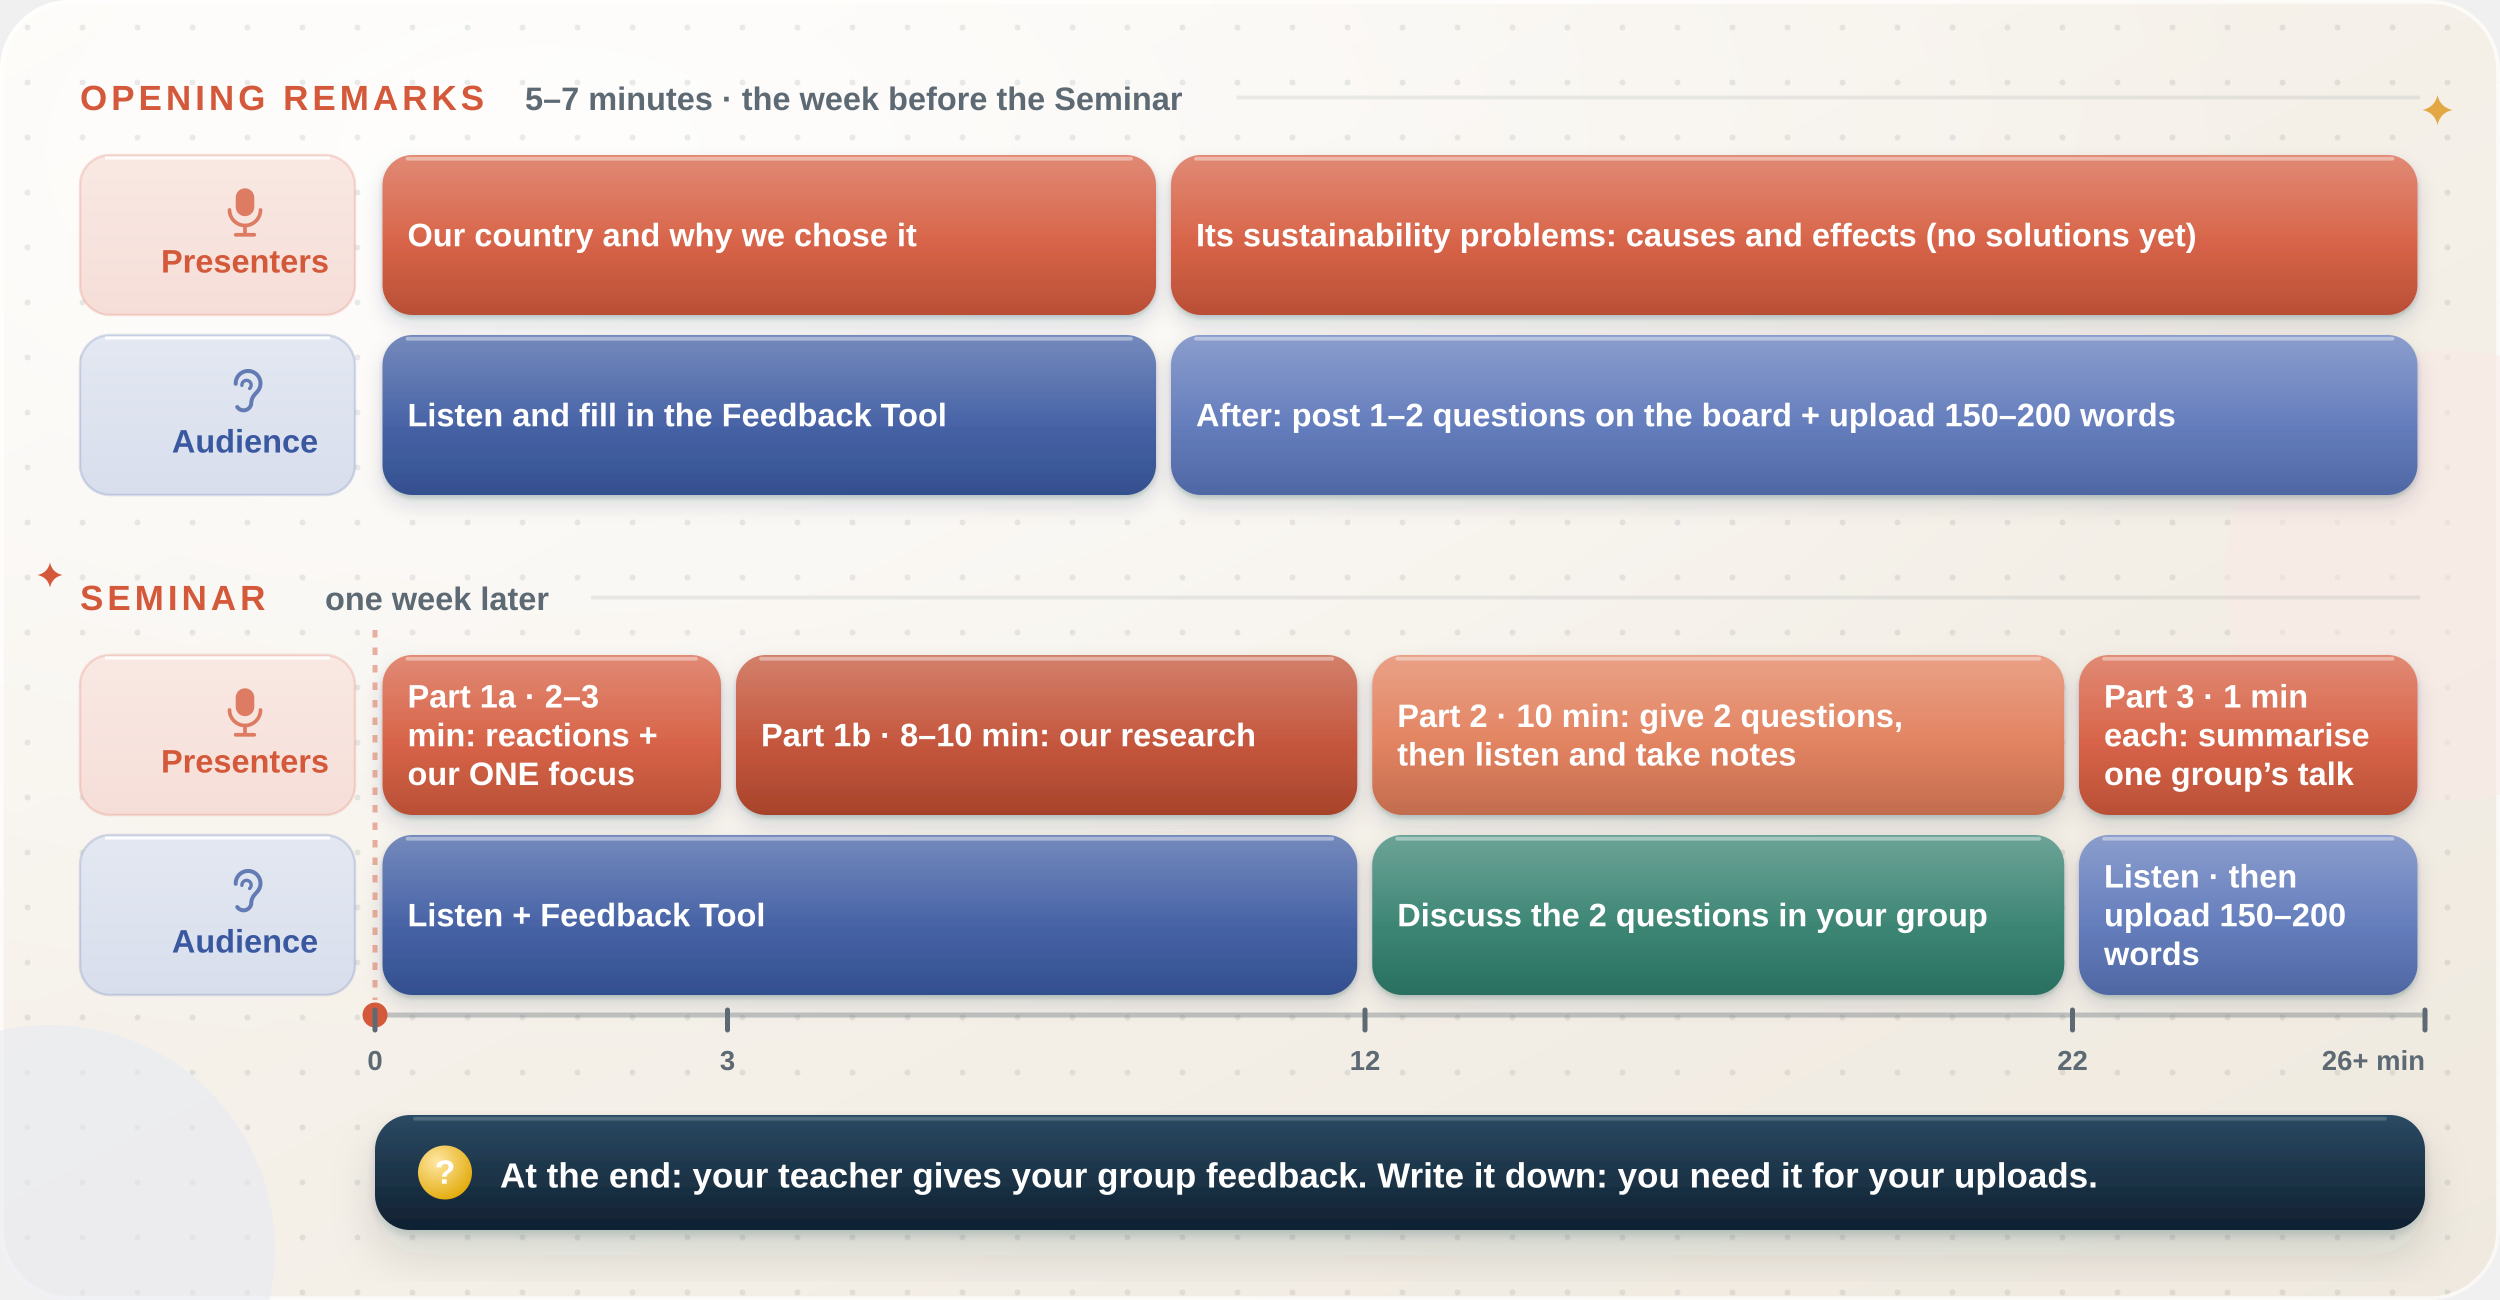
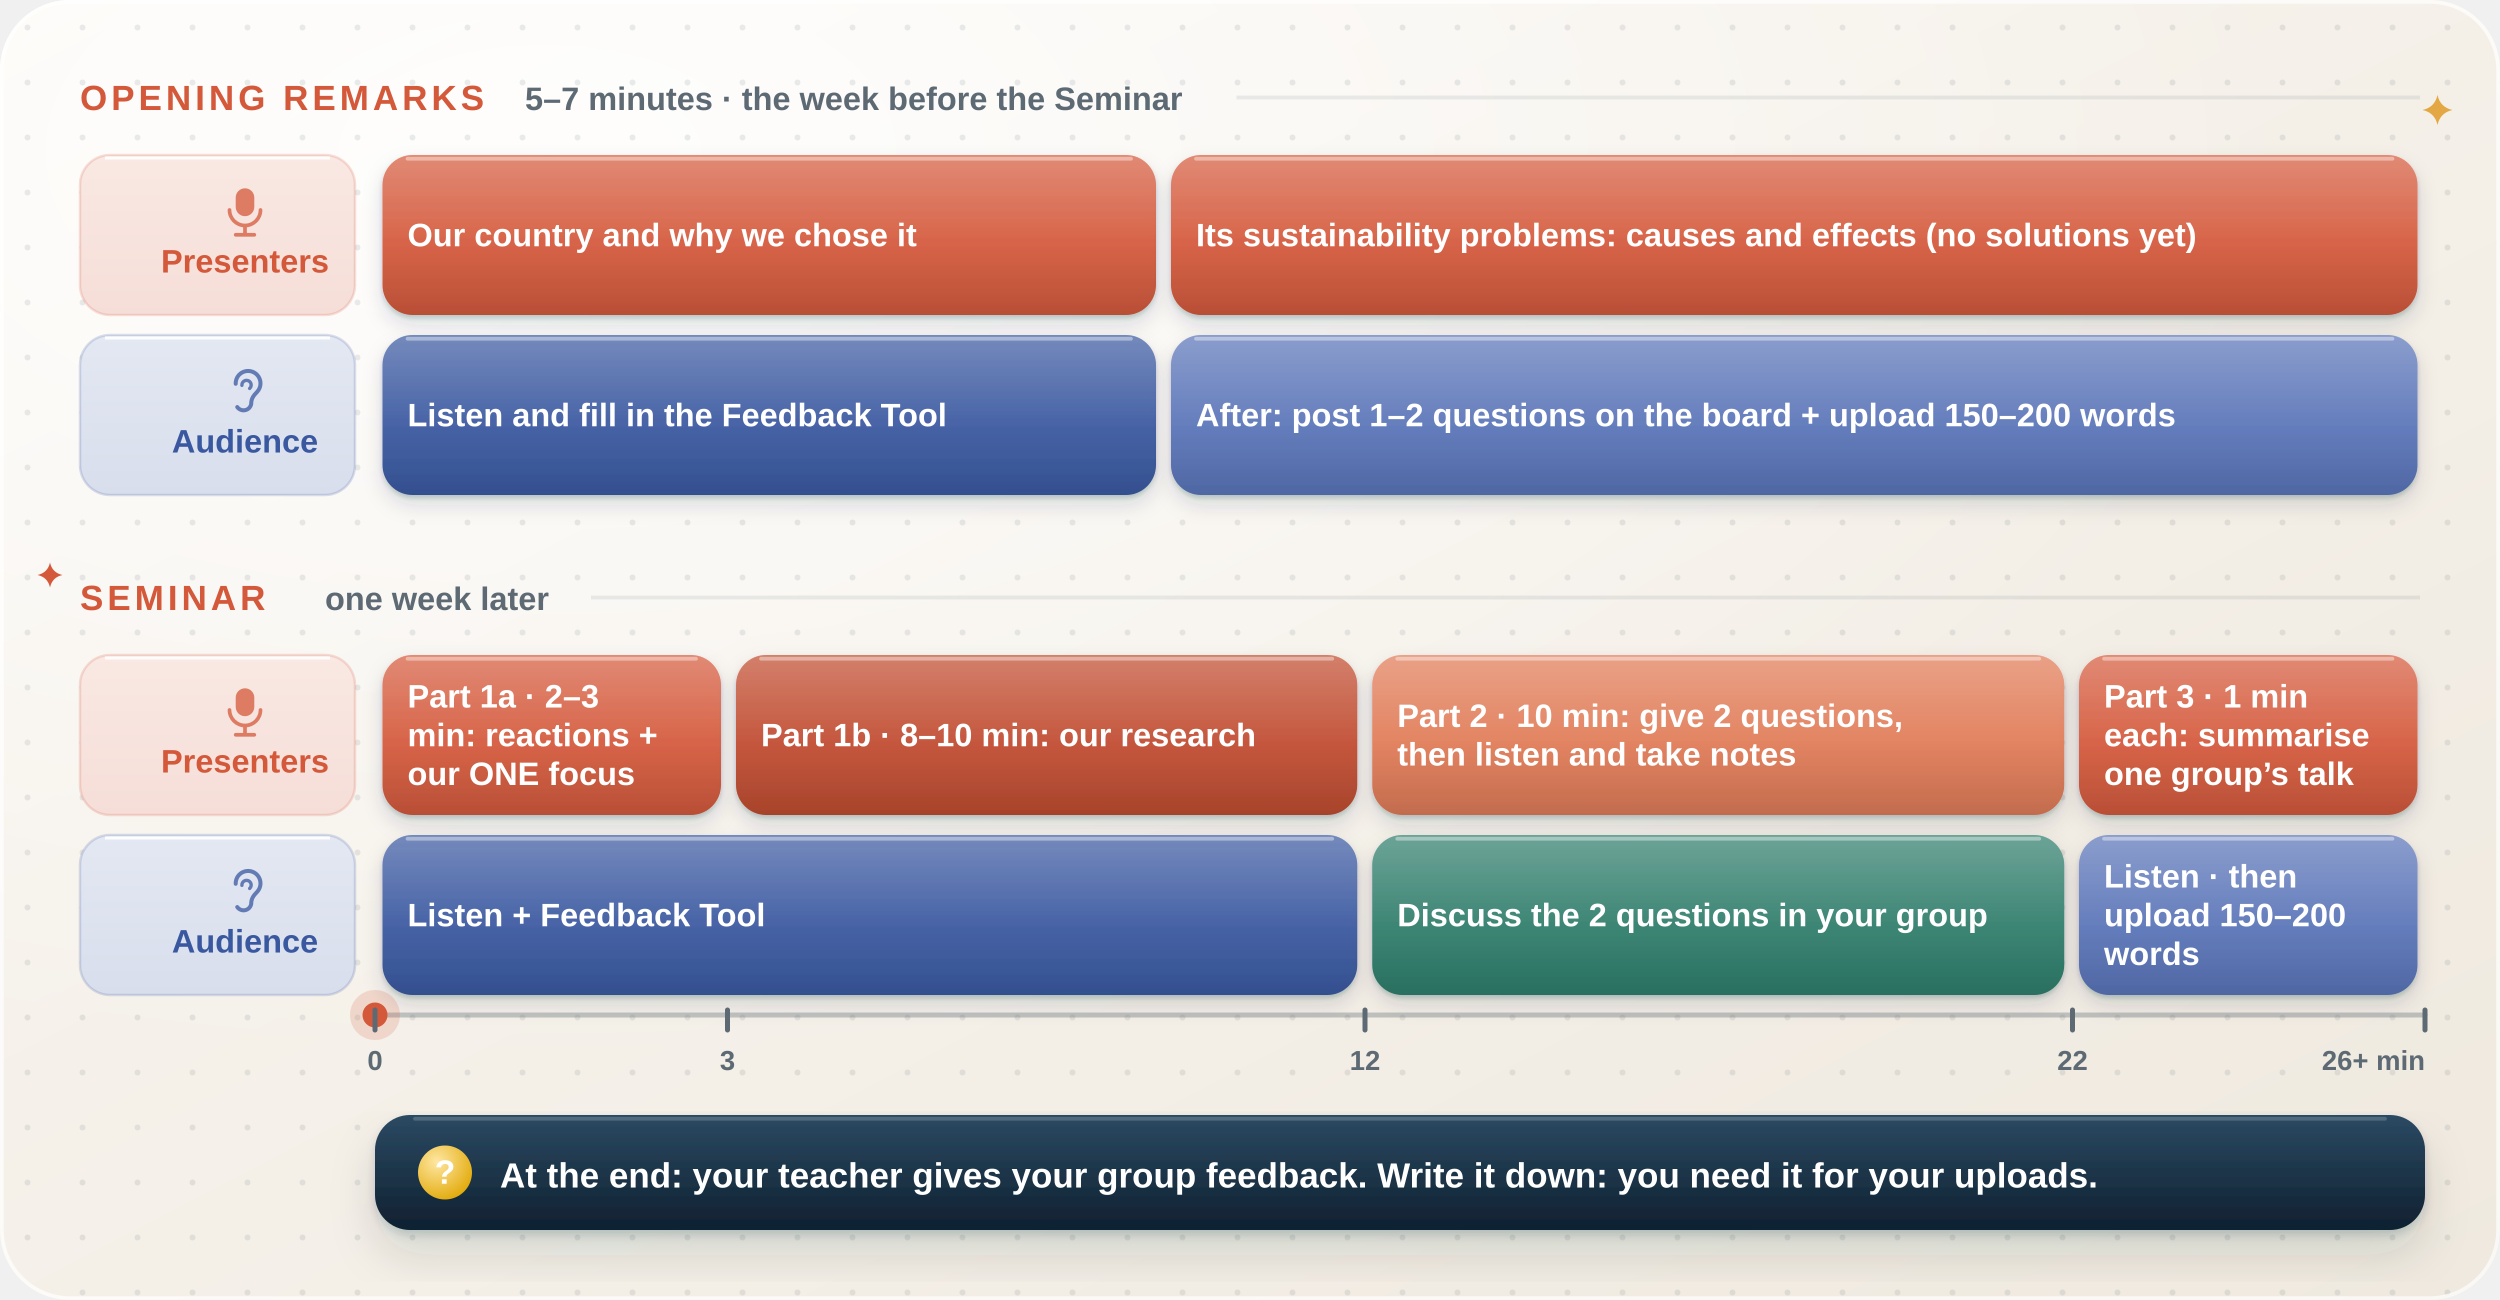
<svg xmlns="http://www.w3.org/2000/svg" preserveAspectRatio="none" width="1000" height="520" viewBox="0 0 1000 520" role="img" aria-label="What happens in the room. Opening Remarks, 5 to 7 minutes: presenters say which country and why, then its sustainability problems, causes and effects, with no solutions yet. The audience listens, fills in the Feedback Tool, then posts 1 to 2 questions on the board and uploads 150 to 200 words. The Seminar, one week later: Part 1a, 2 to 3 minutes, class reactions and the one focus question; Part 1b, 8 to 10 minutes, the research; Part 2, 10 minutes, the presenters give two questions and the audience discusses them in groups while presenters take notes; Part 3, one minute each, presenters summarise one group’s discussion. The audience then uploads 150 to 200 words. At the end the teacher gives feedback.">
  <style>.rv{animation:rv .7s cubic-bezier(.2,.7,.2,1) both}@keyframes rv{from{opacity:0;transform:translateY(14px)}}
.pop{animation:pop .6s cubic-bezier(.2,1.4,.4,1) both;transform-box:fill-box;transform-origin:center}@keyframes pop{from{opacity:0;transform:scale(.6)}}
.fl{animation:fl 5.5s ease-in-out infinite;transform-box:fill-box;transform-origin:center}.fl2{animation-delay:-1.8s}.fl3{animation-delay:-3.4s}.fl4{animation-delay:-2.5s}
@keyframes fl{0%,100%{transform:translateY(0)}50%{transform:translateY(-5px)}}
.tw{animation:tw 3.2s ease-in-out infinite;transform-box:fill-box;transform-origin:center}.tw2{animation-delay:-1.1s}.tw3{animation-delay:-2.2s}
@keyframes tw{0%,100%{opacity:.35;transform:scale(.6)}50%{opacity:1;transform:scale(1.05)}}
.dr{stroke-dasharray:6 8;animation:dr 1.6s linear infinite}@keyframes dr{to{stroke-dashoffset:-28}}
.gl{animation:gl 3s ease-in-out infinite}@keyframes gl{0%,100%{opacity:.4}50%{opacity:1}}
.pu{animation:pu 3s ease-in-out infinite;transform-box:fill-box;transform-origin:center}@keyframes pu{0%,100%{transform:scale(1)}50%{transform:scale(1.05)}}
.sweep{animation:sweep 9s linear infinite}@keyframes sweep{0%{transform:translateX(0);opacity:0}6%{opacity:1}90%{opacity:1}100%{transform:translateX(818px);opacity:0}}@media (prefers-reduced-motion: reduce){.sweep{display:none}}
@media (prefers-reduced-motion: reduce){*{animation:none !important}.rv,.pop{opacity:1 !important}}</style>
  <defs>
    <filter id="sd-sh" x="-25%" y="-25%" width="150%" height="170%">
      <feGaussianBlur in="SourceAlpha" stdDeviation="9" />
      <feOffset dy="10" result="a" />
      <feFlood flood-color="#14293a" flood-opacity=".13" />
      <feComposite in2="a" operator="in" result="A" />
      <feGaussianBlur in="SourceAlpha" stdDeviation="1.6" />
      <feOffset dy="2" result="b" />
      <feFlood flood-color="#14293a" flood-opacity=".16" />
      <feComposite in2="b" operator="in" result="B" />
      <feMerge>
        <feMergeNode in="A" />
        <feMergeNode in="B" />
        <feMergeNode in="SourceGraphic" />
      </feMerge>
    </filter>
    <filter id="sd-ss" x="-25%" y="-25%" width="150%" height="170%">
      <feGaussianBlur in="SourceAlpha" stdDeviation="4" />
      <feOffset dy="4" result="a" />
      <feFlood flood-color="#14293a" flood-opacity=".14" />
      <feComposite in2="a" operator="in" result="A" />
      <feGaussianBlur in="SourceAlpha" stdDeviation=".8" />
      <feOffset dy="1.2" result="b" />
      <feFlood flood-color="#14293a" flood-opacity=".18" />
      <feComposite in2="b" operator="in" result="B" />
      <feMerge>
        <feMergeNode in="A" />
        <feMergeNode in="B" />
        <feMergeNode in="SourceGraphic" />
      </feMerge>
    </filter>
    <filter id="sd-bl" x="-50%" y="-50%" width="200%" height="200%">
      <feGaussianBlur stdDeviation="8" />
    </filter>
    <pattern id="sd-dots" width="22" height="22" patternUnits="userSpaceOnUse">
      <circle cx="11" cy="11" r="1.2" fill="#14293a" opacity=".09" />
    </pattern>
    <linearGradient id="sd-hi" x1="0" y1="0" x2="0" y2="1">
      <stop offset="0" stop-color="#fff" stop-opacity=".55" />
      <stop offset=".45" stop-color="#fff" stop-opacity="0" />
    </linearGradient>
    <linearGradient id="sd-paper" x1="0" y1="0" x2=".4" y2="1">
      <stop offset="0" stop-color="#ffffff" />
      <stop offset="1" stop-color="#f7f3ea" />
    </linearGradient>
    <linearGradient id="sd-g0" x1="0" y1="0" x2="1" y2="1">
      <stop offset="0" stop-color="#faf7f2" />
      <stop offset="1" stop-color="#efe9df" />
    </linearGradient>
    <radialGradient id="sd-g1" cx="0.22" cy="0.12" r="0.7">
      <stop offset="0" stop-color="#ffffff" stop-opacity="0.85" />
      <stop offset="1" stop-color="#ffffff" stop-opacity="0" />
    </radialGradient>
    <clipPath id="sd-clip">
      <rect width="1000" height="520" rx="28" />
    </clipPath>
    <linearGradient id="sd-g2" x1="0" y1="0" x2="0" y2="1">
      <stop offset="0" stop-color="#f9e8e3" />
      <stop offset="1" stop-color="#f6ded8" />
    </linearGradient>
    <linearGradient id="sd-g3" x1="0" y1="0" x2="0" y2="1">
      <stop offset="0" stop-color="#e3e8f2" />
      <stop offset="1" stop-color="#d8deec" />
    </linearGradient>
    <linearGradient id="sd-g4" x1="0" y1="0" x2="0" y2="1">
      <stop offset="0" stop-color="#db735a" />
      <stop offset="0.55" stop-color="#d4583a" />
      <stop offset="1" stop-color="#b84f36" />
    </linearGradient>
    <linearGradient id="sd-g5" x1="0" y1="0" x2="0" y2="1">
      <stop offset="0" stop-color="#ffffff" stop-opacity="0.16" />
      <stop offset="1" stop-color="#ffffff" stop-opacity="0" />
    </linearGradient>
    <linearGradient id="sd-g6" x1="0" y1="0" x2="0" y2="1">
      <stop offset="0" stop-color="#5a73af" />
      <stop offset="0.55" stop-color="#3a58a0" />
      <stop offset="1" stop-color="#334f8e" />
    </linearGradient>
    <linearGradient id="sd-g7" x1="0" y1="0" x2="0" y2="1">
      <stop offset="0" stop-color="#748ac3" />
      <stop offset="0.55" stop-color="#5a74b8" />
      <stop offset="1" stop-color="#4f67a3" />
    </linearGradient>
    <linearGradient id="sd-g8" x1="0" y1="0" x2="0" y2="1">
      <stop offset="0" stop-color="#ca674f" />
      <stop offset="0.55" stop-color="#c04a2e" />
      <stop offset="1" stop-color="#a7432c" />
    </linearGradient>
    <linearGradient id="sd-g9" x1="0" y1="0" x2="0" y2="1">
      <stop offset="0" stop-color="#e58f70" />
      <stop offset="0.55" stop-color="#e07a55" />
      <stop offset="1" stop-color="#c26c4e" />
    </linearGradient>
    <linearGradient id="sd-g10" x1="0" y1="0" x2="0" y2="1">
      <stop offset="0" stop-color="#509283" />
      <stop offset="0.55" stop-color="#2f7d6b" />
      <stop offset="1" stop-color="#2a6f60" />
    </linearGradient>
    <linearGradient id="sd-g11" x1="0" y1="0" x2="0" y2="1">
      <stop offset="0" stop-color="#2b4a63" />
      <stop offset="1" stop-color="#0f2030" />
    </linearGradient>
    <radialGradient id="sd-g12" cx="0.35" cy="0.3" r="0.8">
      <stop offset="0" stop-color="#ffe7a3" />
      <stop offset="1" stop-color="#e0a600" />
    </radialGradient>
  </defs>
  <rect width="1000" height="520" rx="28" fill="url(#sd-g0)" />
  <rect width="1000" height="520" rx="28" fill="url(#sd-g1)" />
  <rect width="1000" height="520" rx="28" fill="url(#sd-dots)" />
  <rect x=".75" y=".75" width="998.5" height="518.5" rx="27.25" fill="none" stroke="#fff" stroke-opacity=".7" stroke-width="1.5" />
-   <g clip-path="url(#sd-clip)">
-     <circle cx="980" cy="230" r="90" fill="#f9e9e5" opacity=".55" />
-     <circle cx="20" cy="500" r="90" fill="#e5e9f3" opacity=".55" />
-   </g>
  <text x="32" y="44" font-family="'Helvetica Neue', Arial, sans-serif" font-weight="800" font-size="14" fill="#d4583a" text-anchor="start" letter-spacing="1.6">OPENING REMARKS</text>
  <text x="210" y="44" font-family="'Helvetica Neue', Arial, sans-serif" font-weight="700" font-size="13" fill="#5d6a74" text-anchor="start">5–7 minutes · the week before the Seminar</text>
  <path d="M494.6 39H968" stroke="#14293a" stroke-opacity=".08" stroke-width="1.5" />
  <rect x="32" y="62" width="110" height="64" rx="12" fill="url(#sd-g2)" stroke="#d4583a" stroke-opacity=".18" />
  <path d="M42 63.2h90" stroke="#fff" stroke-opacity=".9" stroke-width="1.2" />
  <g transform="translate(98 84) scale(.62)" opacity=".75">
    <rect x="-6" y="-14" width="12" height="18" rx="6" fill="#d4583a" />
    <path d="M-10 0a10 10 0 0 0 20 0M0 10v6M-6 16h12" stroke="#d4583a" stroke-width="2.4" fill="none" stroke-linecap="round" />
  </g>
  <text x="98" y="109" font-family="'Helvetica Neue', Arial, sans-serif" font-weight="800" font-size="13" fill="#d4583a" text-anchor="middle">Presenters</text>
  <rect x="32" y="134" width="110" height="64" rx="12" fill="url(#sd-g3)" stroke="#3a58a0" stroke-opacity=".18" />
  <path d="M42 135.2h90" stroke="#fff" stroke-opacity=".9" stroke-width="1.2" />
  <g transform="translate(98 156) scale(.62)" opacity=".75">
    <path d="M-6 -4a8 8 0 1 1 14 5c-3 3-4 5-4 8a5 5 0 0 1-9 2" stroke="#3a58a0" stroke-width="2.6" fill="none" stroke-linecap="round" />
    <path d="M-2 -3a3 3 0 1 1 5 2" stroke="#3a58a0" stroke-width="2.2" fill="none" stroke-linecap="round" />
  </g>
  <text x="98" y="181" font-family="'Helvetica Neue', Arial, sans-serif" font-weight="800" font-size="13" fill="#3a58a0" text-anchor="middle">Audience</text>
  <g class="pop" style="animation-delay:0.00s">
    <rect x="153.0" y="62" width="309.4" height="64" rx="12" fill="url(#sd-g4)" filter="url(#sd-ss)" />
    <rect x="153.0" y="62" width="309.4" height="64" rx="12" fill="url(#sd-g5)" />
    <path d="M163.0 63.5h289.4" stroke="#fff" stroke-opacity=".4" stroke-width="1.5" stroke-linecap="round" />
    <text font-family="'Helvetica Neue', Arial, sans-serif" font-weight="700" font-size="13" fill="#fff">
      <tspan x="163.0" y="98.5">Our country and why we chose it</tspan>
    </text>
  </g>
  <g class="pop" style="animation-delay:0.15s">
    <rect x="468.4" y="62" width="498.6" height="64" rx="12" fill="url(#sd-g4)" filter="url(#sd-ss)" />
    <rect x="468.4" y="62" width="498.6" height="64" rx="12" fill="url(#sd-g5)" />
    <path d="M478.4 63.5h478.6" stroke="#fff" stroke-opacity=".4" stroke-width="1.5" stroke-linecap="round" />
    <text font-family="'Helvetica Neue', Arial, sans-serif" font-weight="700" font-size="13" fill="#fff">
      <tspan x="478.4" y="98.5">Its sustainability problems: causes and effects (no solutions yet)</tspan>
    </text>
  </g>
  <g class="pop" style="animation-delay:0.00s">
    <rect x="153.0" y="134" width="309.4" height="64" rx="12" fill="url(#sd-g6)" filter="url(#sd-ss)" />
    <rect x="153.0" y="134" width="309.4" height="64" rx="12" fill="url(#sd-g5)" />
    <path d="M163.0 135.5h289.4" stroke="#fff" stroke-opacity=".4" stroke-width="1.5" stroke-linecap="round" />
    <text font-family="'Helvetica Neue', Arial, sans-serif" font-weight="700" font-size="13" fill="#fff">
      <tspan x="163.0" y="170.5">Listen and fill in the Feedback Tool</tspan>
    </text>
  </g>
  <g class="pop" style="animation-delay:0.15s">
    <rect x="468.4" y="134" width="498.6" height="64" rx="12" fill="url(#sd-g7)" filter="url(#sd-ss)" />
    <rect x="468.4" y="134" width="498.6" height="64" rx="12" fill="url(#sd-g5)" />
    <path d="M478.4 135.5h478.6" stroke="#fff" stroke-opacity=".4" stroke-width="1.5" stroke-linecap="round" />
    <text font-family="'Helvetica Neue', Arial, sans-serif" font-weight="700" font-size="13" fill="#fff">
      <tspan x="478.4" y="170.5">After: post 1–2 questions on the board + upload 150–200 words</tspan>
    </text>
  </g>
  <text x="32" y="244" font-family="'Helvetica Neue', Arial, sans-serif" font-weight="800" font-size="14" fill="#d4583a" text-anchor="start" letter-spacing="1.6">SEMINAR</text>
  <text x="130" y="244" font-family="'Helvetica Neue', Arial, sans-serif" font-weight="700" font-size="13" fill="#5d6a74" text-anchor="start">one week later</text>
  <path d="M236.4 239H968" stroke="#14293a" stroke-opacity=".08" stroke-width="1.5" />
  <rect x="32" y="262" width="110" height="64" rx="12" fill="url(#sd-g2)" stroke="#d4583a" stroke-opacity=".18" />
  <path d="M42 263.2h90" stroke="#fff" stroke-opacity=".9" stroke-width="1.2" />
  <g transform="translate(98 284) scale(.62)" opacity=".75">
    <rect x="-6" y="-14" width="12" height="18" rx="6" fill="#d4583a" />
    <path d="M-10 0a10 10 0 0 0 20 0M0 10v6M-6 16h12" stroke="#d4583a" stroke-width="2.4" fill="none" stroke-linecap="round" />
  </g>
  <text x="98" y="309" font-family="'Helvetica Neue', Arial, sans-serif" font-weight="800" font-size="13" fill="#d4583a" text-anchor="middle">Presenters</text>
  <rect x="32" y="334" width="110" height="64" rx="12" fill="url(#sd-g3)" stroke="#3a58a0" stroke-opacity=".18" />
  <path d="M42 335.2h90" stroke="#fff" stroke-opacity=".9" stroke-width="1.2" />
  <g transform="translate(98 356) scale(.62)" opacity=".75">
    <path d="M-6 -4a8 8 0 1 1 14 5c-3 3-4 5-4 8a5 5 0 0 1-9 2" stroke="#3a58a0" stroke-width="2.6" fill="none" stroke-linecap="round" />
    <path d="M-2 -3a3 3 0 1 1 5 2" stroke="#3a58a0" stroke-width="2.2" fill="none" stroke-linecap="round" />
  </g>
  <text x="98" y="381" font-family="'Helvetica Neue', Arial, sans-serif" font-weight="800" font-size="13" fill="#3a58a0" text-anchor="middle">Audience</text>
  <g class="pop" style="animation-delay:0.00s">
    <rect x="153.0" y="262" width="135.4" height="64" rx="12" fill="url(#sd-g4)" filter="url(#sd-ss)" />
    <rect x="153.0" y="262" width="135.4" height="64" rx="12" fill="url(#sd-g5)" />
    <path d="M163.0 263.5h115.4" stroke="#fff" stroke-opacity=".4" stroke-width="1.5" stroke-linecap="round" />
    <text font-family="'Helvetica Neue', Arial, sans-serif" font-weight="700" font-size="13" fill="#fff">
      <tspan x="163.0" y="283.0">Part 1a · 2–3</tspan>
      <tspan x="163.0" y="298.5">min: reactions +</tspan>
      <tspan x="163.0" y="314.0">our ONE focus</tspan>
    </text>
  </g>
  <g class="pop" style="animation-delay:0.15s">
    <rect x="294.4" y="262" width="248.5" height="64" rx="12" fill="url(#sd-g8)" filter="url(#sd-ss)" />
    <rect x="294.4" y="262" width="248.5" height="64" rx="12" fill="url(#sd-g5)" />
    <path d="M304.4 263.5h228.5" stroke="#fff" stroke-opacity=".4" stroke-width="1.5" stroke-linecap="round" />
    <text font-family="'Helvetica Neue', Arial, sans-serif" font-weight="700" font-size="13" fill="#fff">
      <tspan x="304.4" y="298.5">Part 1b · 8–10 min: our research</tspan>
    </text>
  </g>
  <g class="pop" style="animation-delay:0.30s">
    <rect x="548.9" y="262" width="276.8" height="64" rx="12" fill="url(#sd-g9)" filter="url(#sd-ss)" />
    <rect x="548.9" y="262" width="276.8" height="64" rx="12" fill="url(#sd-g5)" />
    <path d="M558.9 263.5h256.8" stroke="#fff" stroke-opacity=".4" stroke-width="1.5" stroke-linecap="round" />
    <text font-family="'Helvetica Neue', Arial, sans-serif" font-weight="700" font-size="13" fill="#fff">
      <tspan x="558.9" y="290.8">Part 2 · 10 min: give 2 questions,</tspan>
      <tspan x="558.9" y="306.2">then listen and take notes</tspan>
    </text>
  </g>
  <g class="pop" style="animation-delay:0.45s">
    <rect x="831.6" y="262" width="135.4" height="64" rx="12" fill="url(#sd-g4)" filter="url(#sd-ss)" />
    <rect x="831.6" y="262" width="135.4" height="64" rx="12" fill="url(#sd-g5)" />
    <path d="M841.6 263.5h115.4" stroke="#fff" stroke-opacity=".4" stroke-width="1.5" stroke-linecap="round" />
    <text font-family="'Helvetica Neue', Arial, sans-serif" font-weight="700" font-size="13" fill="#fff">
      <tspan x="841.6" y="283.0">Part 3 · 1 min</tspan>
      <tspan x="841.6" y="298.5">each: summarise</tspan>
      <tspan x="841.6" y="314.0">one group’s talk</tspan>
    </text>
  </g>
  <g class="pop" style="animation-delay:0.00s">
    <rect x="153.0" y="334" width="389.9" height="64" rx="12" fill="url(#sd-g6)" filter="url(#sd-ss)" />
    <rect x="153.0" y="334" width="389.9" height="64" rx="12" fill="url(#sd-g5)" />
    <path d="M163.0 335.5h369.9" stroke="#fff" stroke-opacity=".4" stroke-width="1.5" stroke-linecap="round" />
    <text font-family="'Helvetica Neue', Arial, sans-serif" font-weight="700" font-size="13" fill="#fff">
      <tspan x="163.0" y="370.5">Listen + Feedback Tool</tspan>
    </text>
  </g>
  <g class="pop" style="animation-delay:0.15s">
    <rect x="548.9" y="334" width="276.8" height="64" rx="12" fill="url(#sd-g10)" filter="url(#sd-ss)" />
    <rect x="548.9" y="334" width="276.8" height="64" rx="12" fill="url(#sd-g5)" />
    <path d="M558.9 335.5h256.8" stroke="#fff" stroke-opacity=".4" stroke-width="1.5" stroke-linecap="round" />
    <text font-family="'Helvetica Neue', Arial, sans-serif" font-weight="700" font-size="13" fill="#fff">
      <tspan x="558.9" y="370.5">Discuss the 2 questions in your group</tspan>
    </text>
  </g>
  <g class="pop" style="animation-delay:0.30s">
    <rect x="831.6" y="334" width="135.4" height="64" rx="12" fill="url(#sd-g7)" filter="url(#sd-ss)" />
    <rect x="831.6" y="334" width="135.4" height="64" rx="12" fill="url(#sd-g5)" />
    <path d="M841.6 335.5h115.4" stroke="#fff" stroke-opacity=".4" stroke-width="1.5" stroke-linecap="round" />
    <text font-family="'Helvetica Neue', Arial, sans-serif" font-weight="700" font-size="13" fill="#fff">
      <tspan x="841.6" y="355.0">Listen · then</tspan>
      <tspan x="841.6" y="370.5">upload 150–200</tspan>
      <tspan x="841.6" y="386.0">words</tspan>
    </text>
  </g>
  <path d="M150 406H970" stroke="#5d6a74" stroke-opacity=".35" stroke-width="2" stroke-linecap="round" />
  <g class="sweep">
-     <path d="M150 252V400" stroke="#d4583a" stroke-opacity=".45" stroke-width="2" stroke-dasharray="3 4" />
+     <circle cx="150" cy="406" r="10" fill="#d4583a" opacity=".18" />
    <circle cx="150" cy="406" r="5" fill="#d4583a" />
  </g>
  <path d="M150 404v8" stroke="#5d6a74" stroke-width="2" stroke-linecap="round" />
  <text x="150" y="428" font-family="'Helvetica Neue', Arial, sans-serif" font-weight="700" font-size="11" fill="#5d6a74" text-anchor="middle">0</text>
  <path d="M291 404v8" stroke="#5d6a74" stroke-width="2" stroke-linecap="round" />
  <text x="291" y="428" font-family="'Helvetica Neue', Arial, sans-serif" font-weight="700" font-size="11" fill="#5d6a74" text-anchor="middle">3</text>
  <path d="M546 404v8" stroke="#5d6a74" stroke-width="2" stroke-linecap="round" />
  <text x="546" y="428" font-family="'Helvetica Neue', Arial, sans-serif" font-weight="700" font-size="11" fill="#5d6a74" text-anchor="middle">12</text>
  <path d="M829 404v8" stroke="#5d6a74" stroke-width="2" stroke-linecap="round" />
  <text x="829" y="428" font-family="'Helvetica Neue', Arial, sans-serif" font-weight="700" font-size="11" fill="#5d6a74" text-anchor="middle">22</text>
  <path d="M970 404v8" stroke="#5d6a74" stroke-width="2" stroke-linecap="round" />
  <text x="970" y="428" font-family="'Helvetica Neue', Arial, sans-serif" font-weight="700" font-size="11" fill="#5d6a74" text-anchor="end">26+ min</text>
  <g class="fl">
    <rect x="150" y="446" width="820" height="46" rx="14" fill="url(#sd-g11)" filter="url(#sd-sh)" />
    <path d="M166 447.5h788" stroke="#fff" stroke-opacity=".18" stroke-width="1.5" stroke-linecap="round" />
    <g transform="translate(178 469) scale(0.9)">
      <circle r="12" fill="url(#sd-g12)" />
      <text x="0" y="5" font-family="'Helvetica Neue', Arial, sans-serif" font-weight="800" font-size="15" fill="#fff" text-anchor="middle">?</text>
    </g>
    <text x="200" y="475" font-family="'Helvetica Neue', Arial, sans-serif" font-weight="700" font-size="14" fill="#fff" text-anchor="start">At the end: your teacher gives your group feedback. Write it down: you need it for your uploads.</text>
  </g>
  <path class="tw" d="M975 38Q976.08 42.92 981 44Q976.08 45.08 975 50Q973.92 45.08 969 44Q973.92 42.92 975 38z" fill="#e3a843" />
  <path class="tw tw2" d="M20 225Q20.9 229.1 25 230Q20.9 230.9 20 235Q19.1 230.9 15 230Q19.1 229.1 20 225z" fill="#d4583a" />
</svg>
